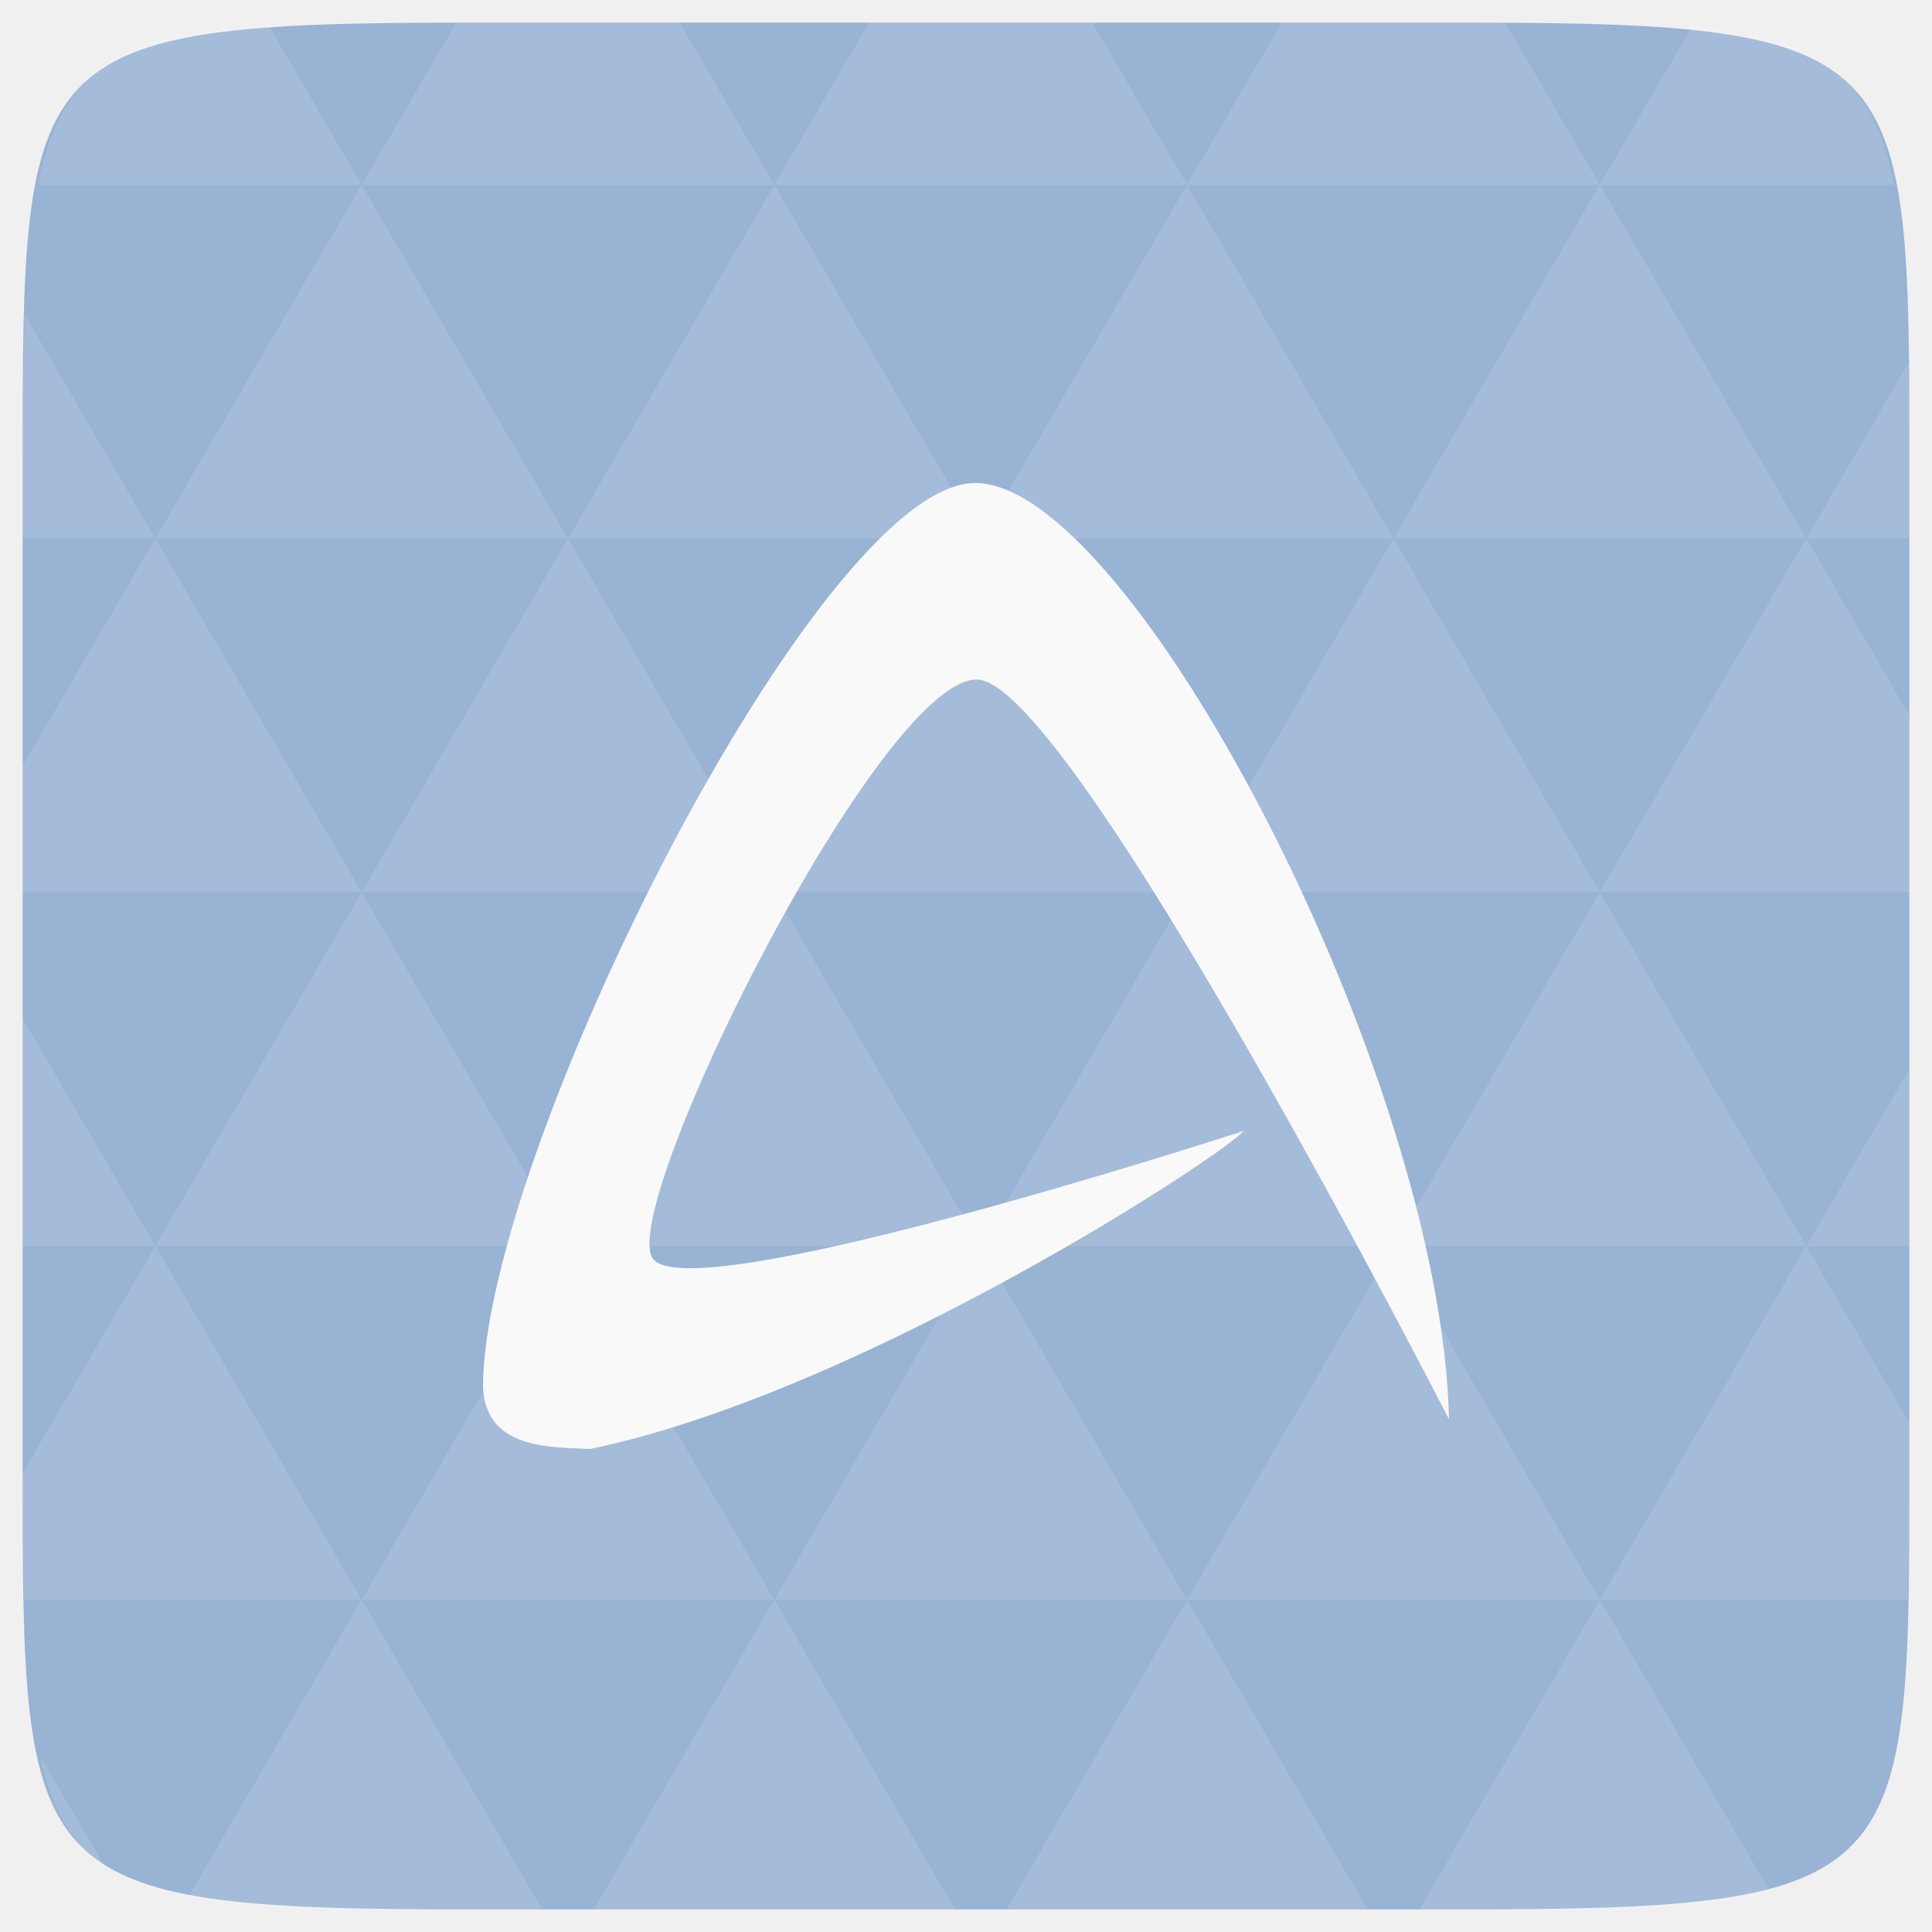
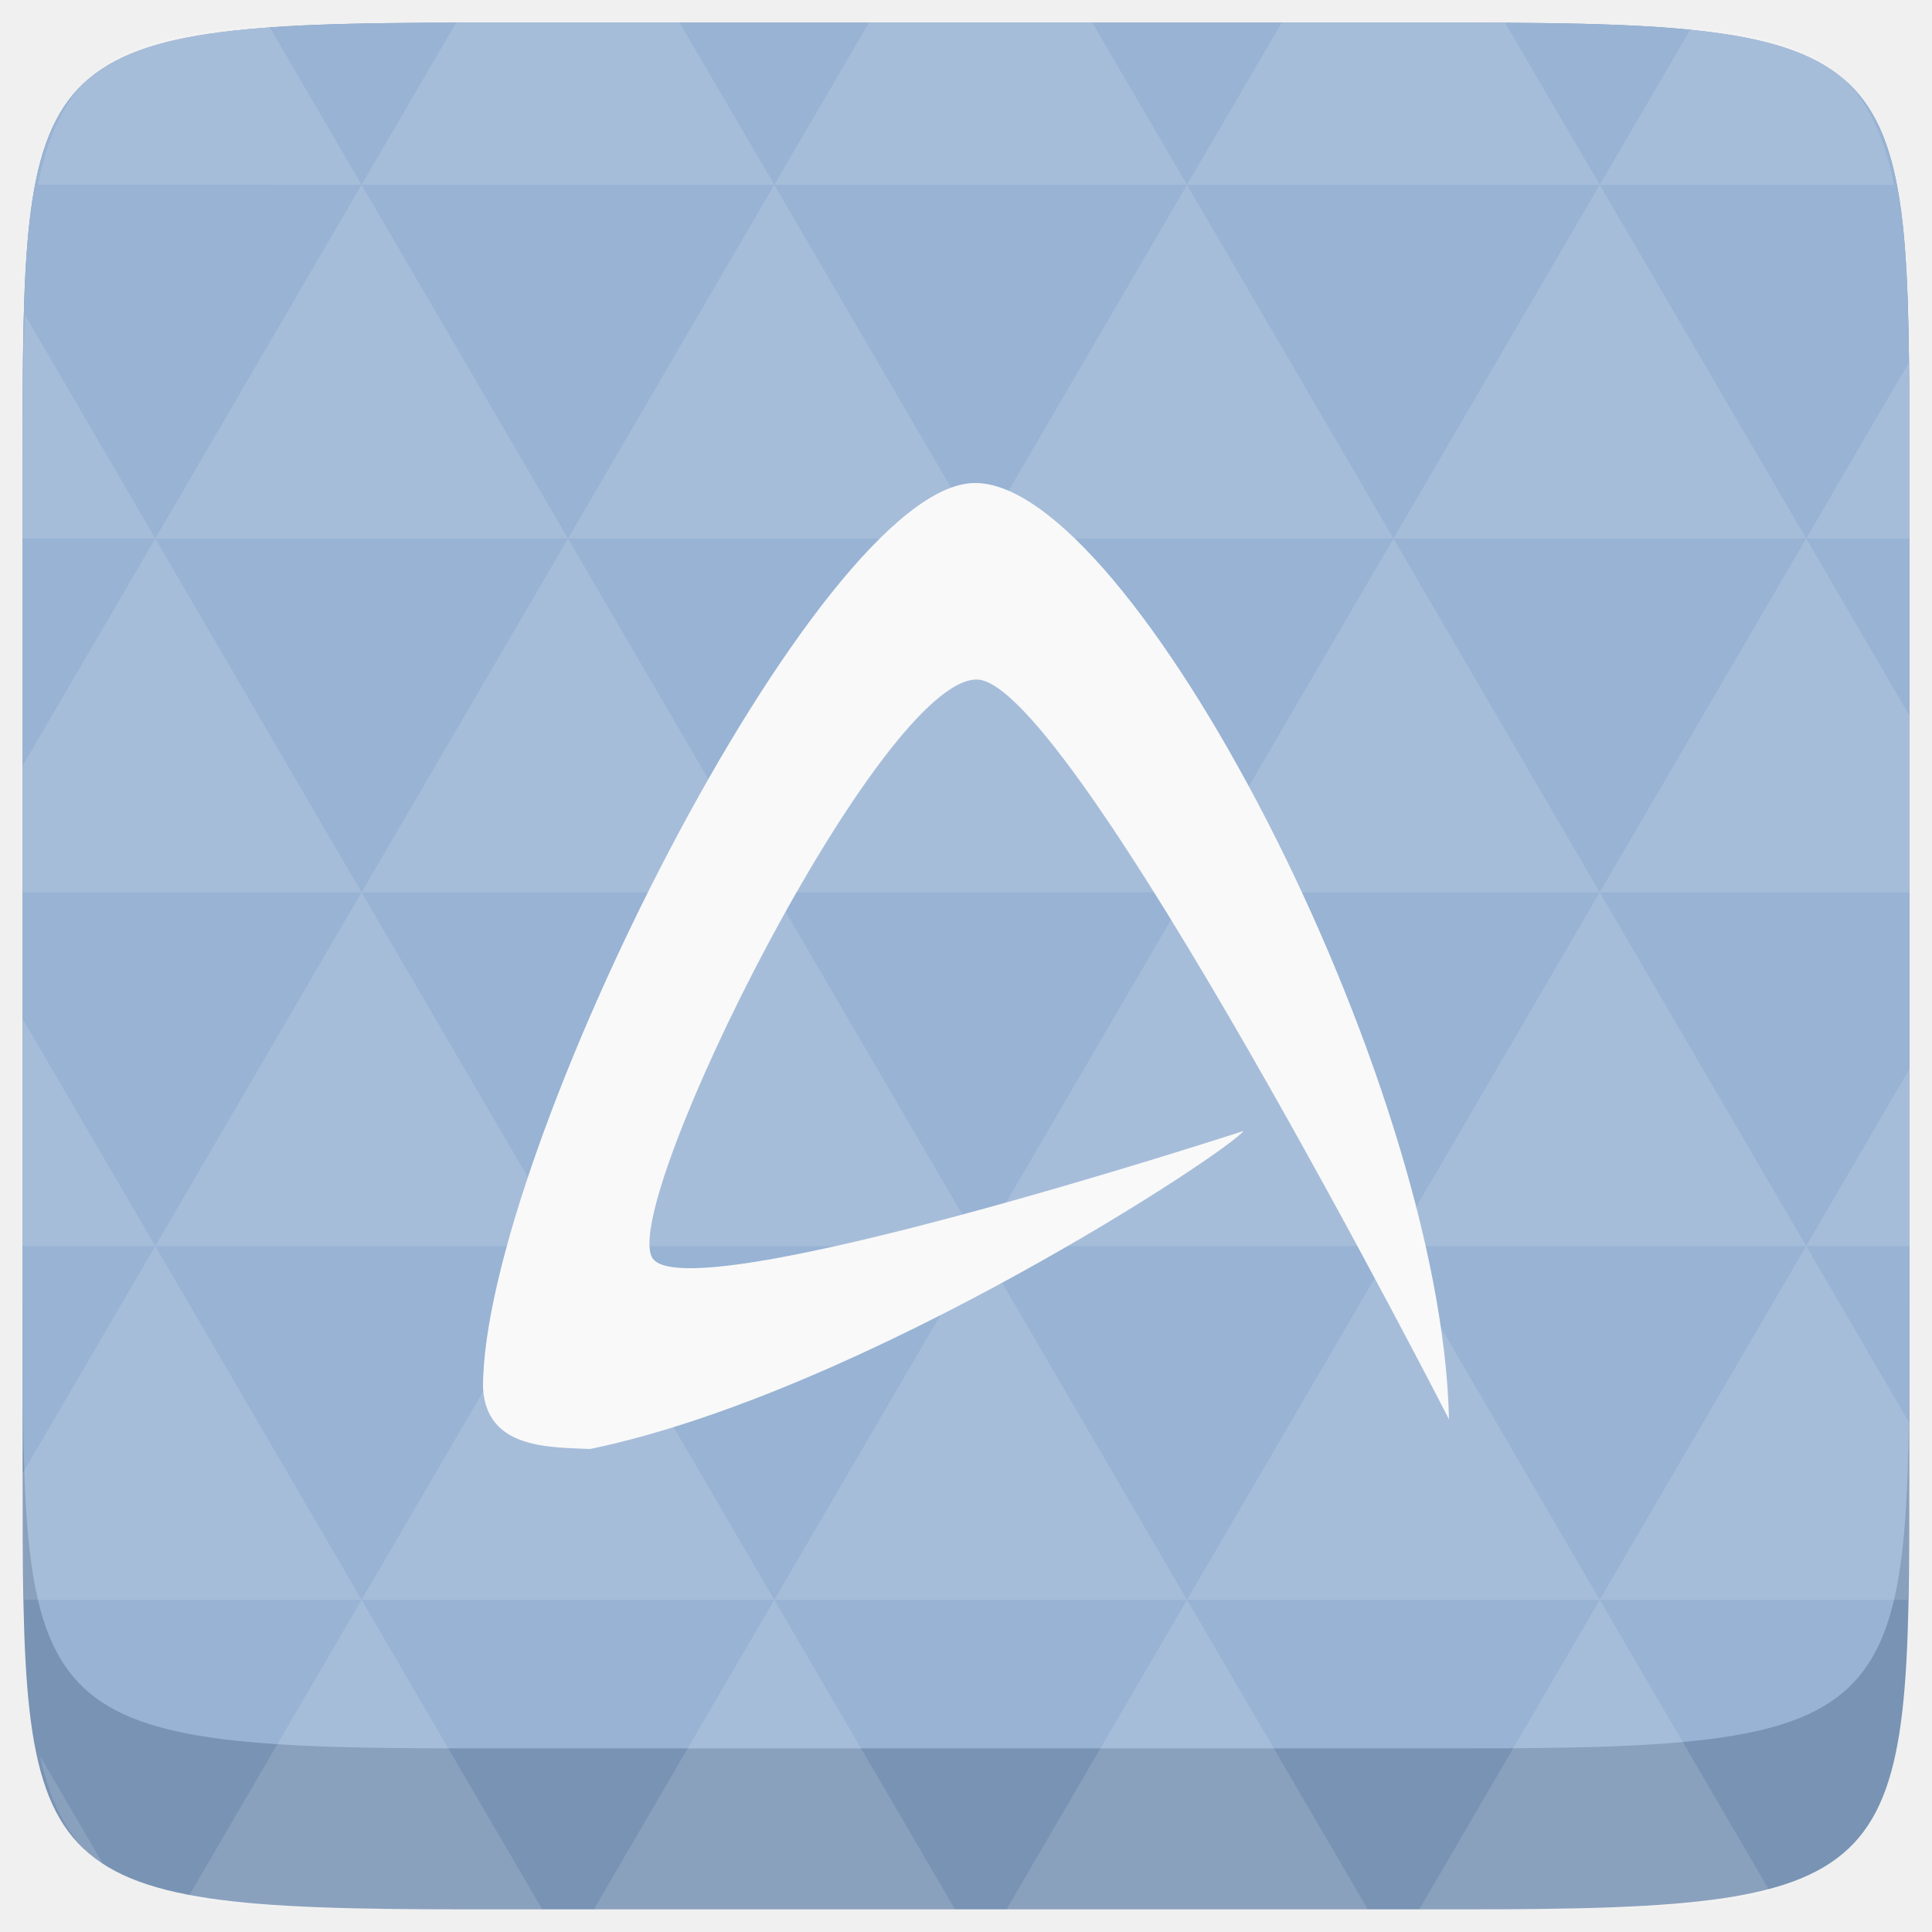
<svg xmlns="http://www.w3.org/2000/svg" width="48" height="48" viewBox="0 0 48 48" id="svg2" version="1.1">
-   <defs id="defs13266" />
-   <path fill="#808080" d="M 47.438 11.547 L 47.438 36.453 C 47.438 46.703 47.438 47.438 36.453 47.438 L 11.551 47.438 C 0.562 47.438 0.562 46.703 0.562 36.453 L 0.562 11.547 C 0.562 1.297 0.562 0.562 11.551 0.562 L 36.453 0.562 C 47.438 0.562 47.438 1.297 47.438 11.547 Z " id="path11" style="fill:#98b3d4;fill-opacity:1" />
-   <path id="path15" d="m 38.266,47.438 c 2.543,-0.012 4.379,-0.082 5.711,-0.441 l -4.23,-7.25 -4.484,7.691 1.191,0 c 0.641,0 1.242,0 1.812,0 z m 1.48,-7.691 -5.125,-8.789 -5.129,8.789 z m 0,0 7.652,0 c 0.031,-0.973 0.039,-2.062 0.039,-3.297 l 0,-1.098 -2.562,-4.395 z m 5.129,-8.789 -5.129,-8.789 -5.125,8.789 z m 0,0 2.562,0 0,-4.395 z m -10.254,0 -5.129,-8.789 -5.125,8.789 z m -10.254,0 -5.129,8.789 10.254,0 z m 0,0 -5.129,-8.789 -5.125,8.789 z m -10.254,0 -5.129,8.789 10.254,0 z m 0,0 -5.129,-8.789 -5.125,8.789 z m -10.254,0 -3.297,5.648 c 0,1.168 0.012,2.211 0.039,3.141 l 8.383,0 z m 0,0 -3.297,-5.648 0,5.648 z m 5.125,8.789 -4.312,7.395 c 1.598,0.293 3.809,0.297 6.879,0.297 l 1.922,0 z m 0,-17.578 -5.125,-8.789 -3.297,5.648 0,3.141 z m 0,0 10.254,0 -5.125,-8.789 z m 5.129,-8.789 -5.129,-8.789 -5.125,8.789 z m 0,0 10.254,0 -5.129,-8.789 z m 5.125,-8.789 -2.352,-4.027 -5.336,0 c -0.078,0 -0.141,0 -0.215,0 L 8.984,4.59 z m 0,0 10.254,0 -2.352,-4.027 -5.551,0 z m 10.254,0 10.254,0 L 37.395,0.562 c -0.312,0 -0.609,0 -0.941,0 l -4.609,0 z m 0,0 -5.125,8.789 10.254,0 z m 5.129,8.789 10.254,0 -5.129,-8.789 z m 0,0 -5.129,8.789 10.254,0 z m 5.125,8.789 7.691,0 0,-4.395 -2.562,-4.395 z m 5.129,-8.789 2.562,0 0,-1.832 c 0,-0.914 -0.008,-1.75 -0.023,-2.523 z m -15.383,8.789 -5.125,-8.789 -5.129,8.789 z m 10.254,-17.578 7.309,0 C 46.5,1.832 45.168,0.961 42.023,0.688 z m -30.762,0 L 6.68,0.637 C 3.02,0.844 1.539,1.633 0.945,4.59 z m -5.125,8.789 L 0.621,7.824 C 0.578,8.898 0.562,10.133 0.562,11.547 l 0,1.832 z m 15.379,26.367 -4.484,7.691 8.973,0 z m 10.254,0 -4.484,7.691 8.973,0 z M 2.594,46.367 0.992,43.621 c 0.293,1.316 0.785,2.18 1.602,2.746 z" style="fill:#ffffff;fill-opacity:0.118" />
-   <path id="path13255" d="m 12,34.481 c -0.014,-5.757 8.316,-22.393 12.193,-22.48 1.939,-0.047 4.844,3.638 7.288,8.397 2.444,4.76 4.426,10.597 4.519,14.864 0,0 -9.381,-18.325 -11.721,-18.379 -2.383,-0.059 -8.85,12.911 -8.081,14.354 0.751,1.411 14.693,-3.137 14.693,-3.137 -0.301,0.463 -9.402,6.481 -16.229,7.899 -1.03,-0.047 -2.576,0 -2.662,-1.519 z" style="fill:#f9f9f9;fill-opacity:1;fill-rule:evenodd" />
+   <defs id="defs7" />
+   <path d="m 47.437,11.547 0,24.906 c 0,10.25 0,10.984 -10.984,10.984 l -24.902,0 C 0.562,47.438 0.562,46.704 0.562,36.454 l 0,-24.906 c 0,-10.25 0,-10.984 10.988,-10.984 l 24.902,0 C 47.437,0.563 47.437,1.297 47.437,11.547 z" id="path11-8" style="fill:#7893b4;fill-opacity:1" />
+   <path d="m 47.437,11.547 0,20.907 c 0,10.25 0,10.984 -10.984,10.984 l -24.902,0 C 0.562,43.438 0.562,42.704 0.562,32.454 l 0,-20.907 c 0,-10.25 0,-10.984 10.988,-10.984 l 24.902,0 C 47.437,0.563 47.437,1.297 47.437,11.547 z" id="path11" style="fill:#98b3d4;fill-opacity:1" />
+   <path id="path15" d="m 38.265,47.438 c 2.543,-0.012 4.379,-0.082 5.711,-0.441 l -4.23,-7.25 -4.484,7.691 1.191,0 c 0.641,0 1.242,0 1.812,0 z m 1.48,-7.691 -5.125,-8.789 -5.129,8.789 z m 0,0 7.652,0 c 0.031,-0.973 0.039,-2.062 0.039,-3.297 l 0,-1.098 -2.562,-4.395 z m 5.129,-8.789 -5.129,-8.789 -5.125,8.789 z m 0,0 2.562,0 0,-4.395 z m -10.254,0 -5.129,-8.789 -5.125,8.789 z m -10.254,0 -5.129,8.789 10.254,0 z m 0,0 -5.129,-8.789 -5.125,8.789 z m -10.254,0 -5.129,8.789 10.254,0 z m 0,0 -5.129,-8.789 -5.125,8.789 z m -10.254,0 L 0.562,36.606 c 0,1.168 0.012,2.211 0.039,3.141 l 8.383,0 z m 0,0 -3.297,-5.648 0,5.648 z m 5.125,8.789 -4.312,7.395 C 6.269,47.434 8.48,47.438 11.55,47.438 l 1.922,0 z m 0,-17.578 -5.125,-8.789 -3.297,5.648 0,3.141 z m 0,0 10.254,0 -5.125,-8.789 z m 5.129,-8.789 -5.129,-8.789 -5.125,8.789 z m 0,0 10.254,0 -5.129,-8.789 z m 5.125,-8.789 -2.352,-4.027 -5.336,0 c -0.078,0 -0.141,0 -0.215,0 l -2.352,4.027 z m 0,0 10.254,0 -2.352,-4.027 -5.551,0 z m 10.254,0 10.254,0 -2.352,-4.027 c -0.312,0 -0.609,0 -0.941,0 l -4.609,0 z m 0,0 -5.125,8.789 10.254,0 z m 5.129,8.789 10.254,0 -5.129,-8.789 z m 0,0 -5.129,8.789 10.254,0 z m 5.125,8.789 7.691,0 0,-4.395 -2.562,-4.395 z m 5.129,-8.789 2.562,0 0,-1.832 c 0,-0.914 -0.008,-1.75 -0.023,-2.523 z m -15.383,8.789 -5.125,-8.789 -5.129,8.789 z m 10.254,-17.578 7.309,0 C 46.499,1.833 45.167,0.961 42.023,0.688 z m -30.762,0 -2.305,-3.953 C 3.019,0.844 1.539,1.633 0.945,4.59 z M 3.859,13.379 0.621,7.825 C 0.578,8.899 0.562,10.133 0.562,11.547 l 0,1.832 z m 15.379,26.367 -4.484,7.691 8.973,0 z m 10.254,0 -4.484,7.691 8.973,0 z M 2.593,46.368 0.992,43.622 C 1.285,44.938 1.777,45.801 2.593,46.368 z" style="fill:#ffffff;fill-opacity:0.133" />
+   <path id="path13255" d="m 12,34.481 c -0.014,-5.757 8.316,-22.393 12.193,-22.48 1.939,-0.047 4.844,3.638 7.288,8.397 2.444,4.76 4.426,10.597 4.519,14.864 0,0 -9.381,-18.325 -11.721,-18.379 -2.383,-0.059 -8.85,12.911 -8.081,14.354 0.751,1.411 14.693,-3.137 14.693,-3.137 C 30.59,28.564 21.488,34.582 14.662,36 13.632,35.953 12.086,36 12,34.481 z" style="fill:#f9f9f9;fill-opacity:1;fill-rule:evenodd" />
</svg>
